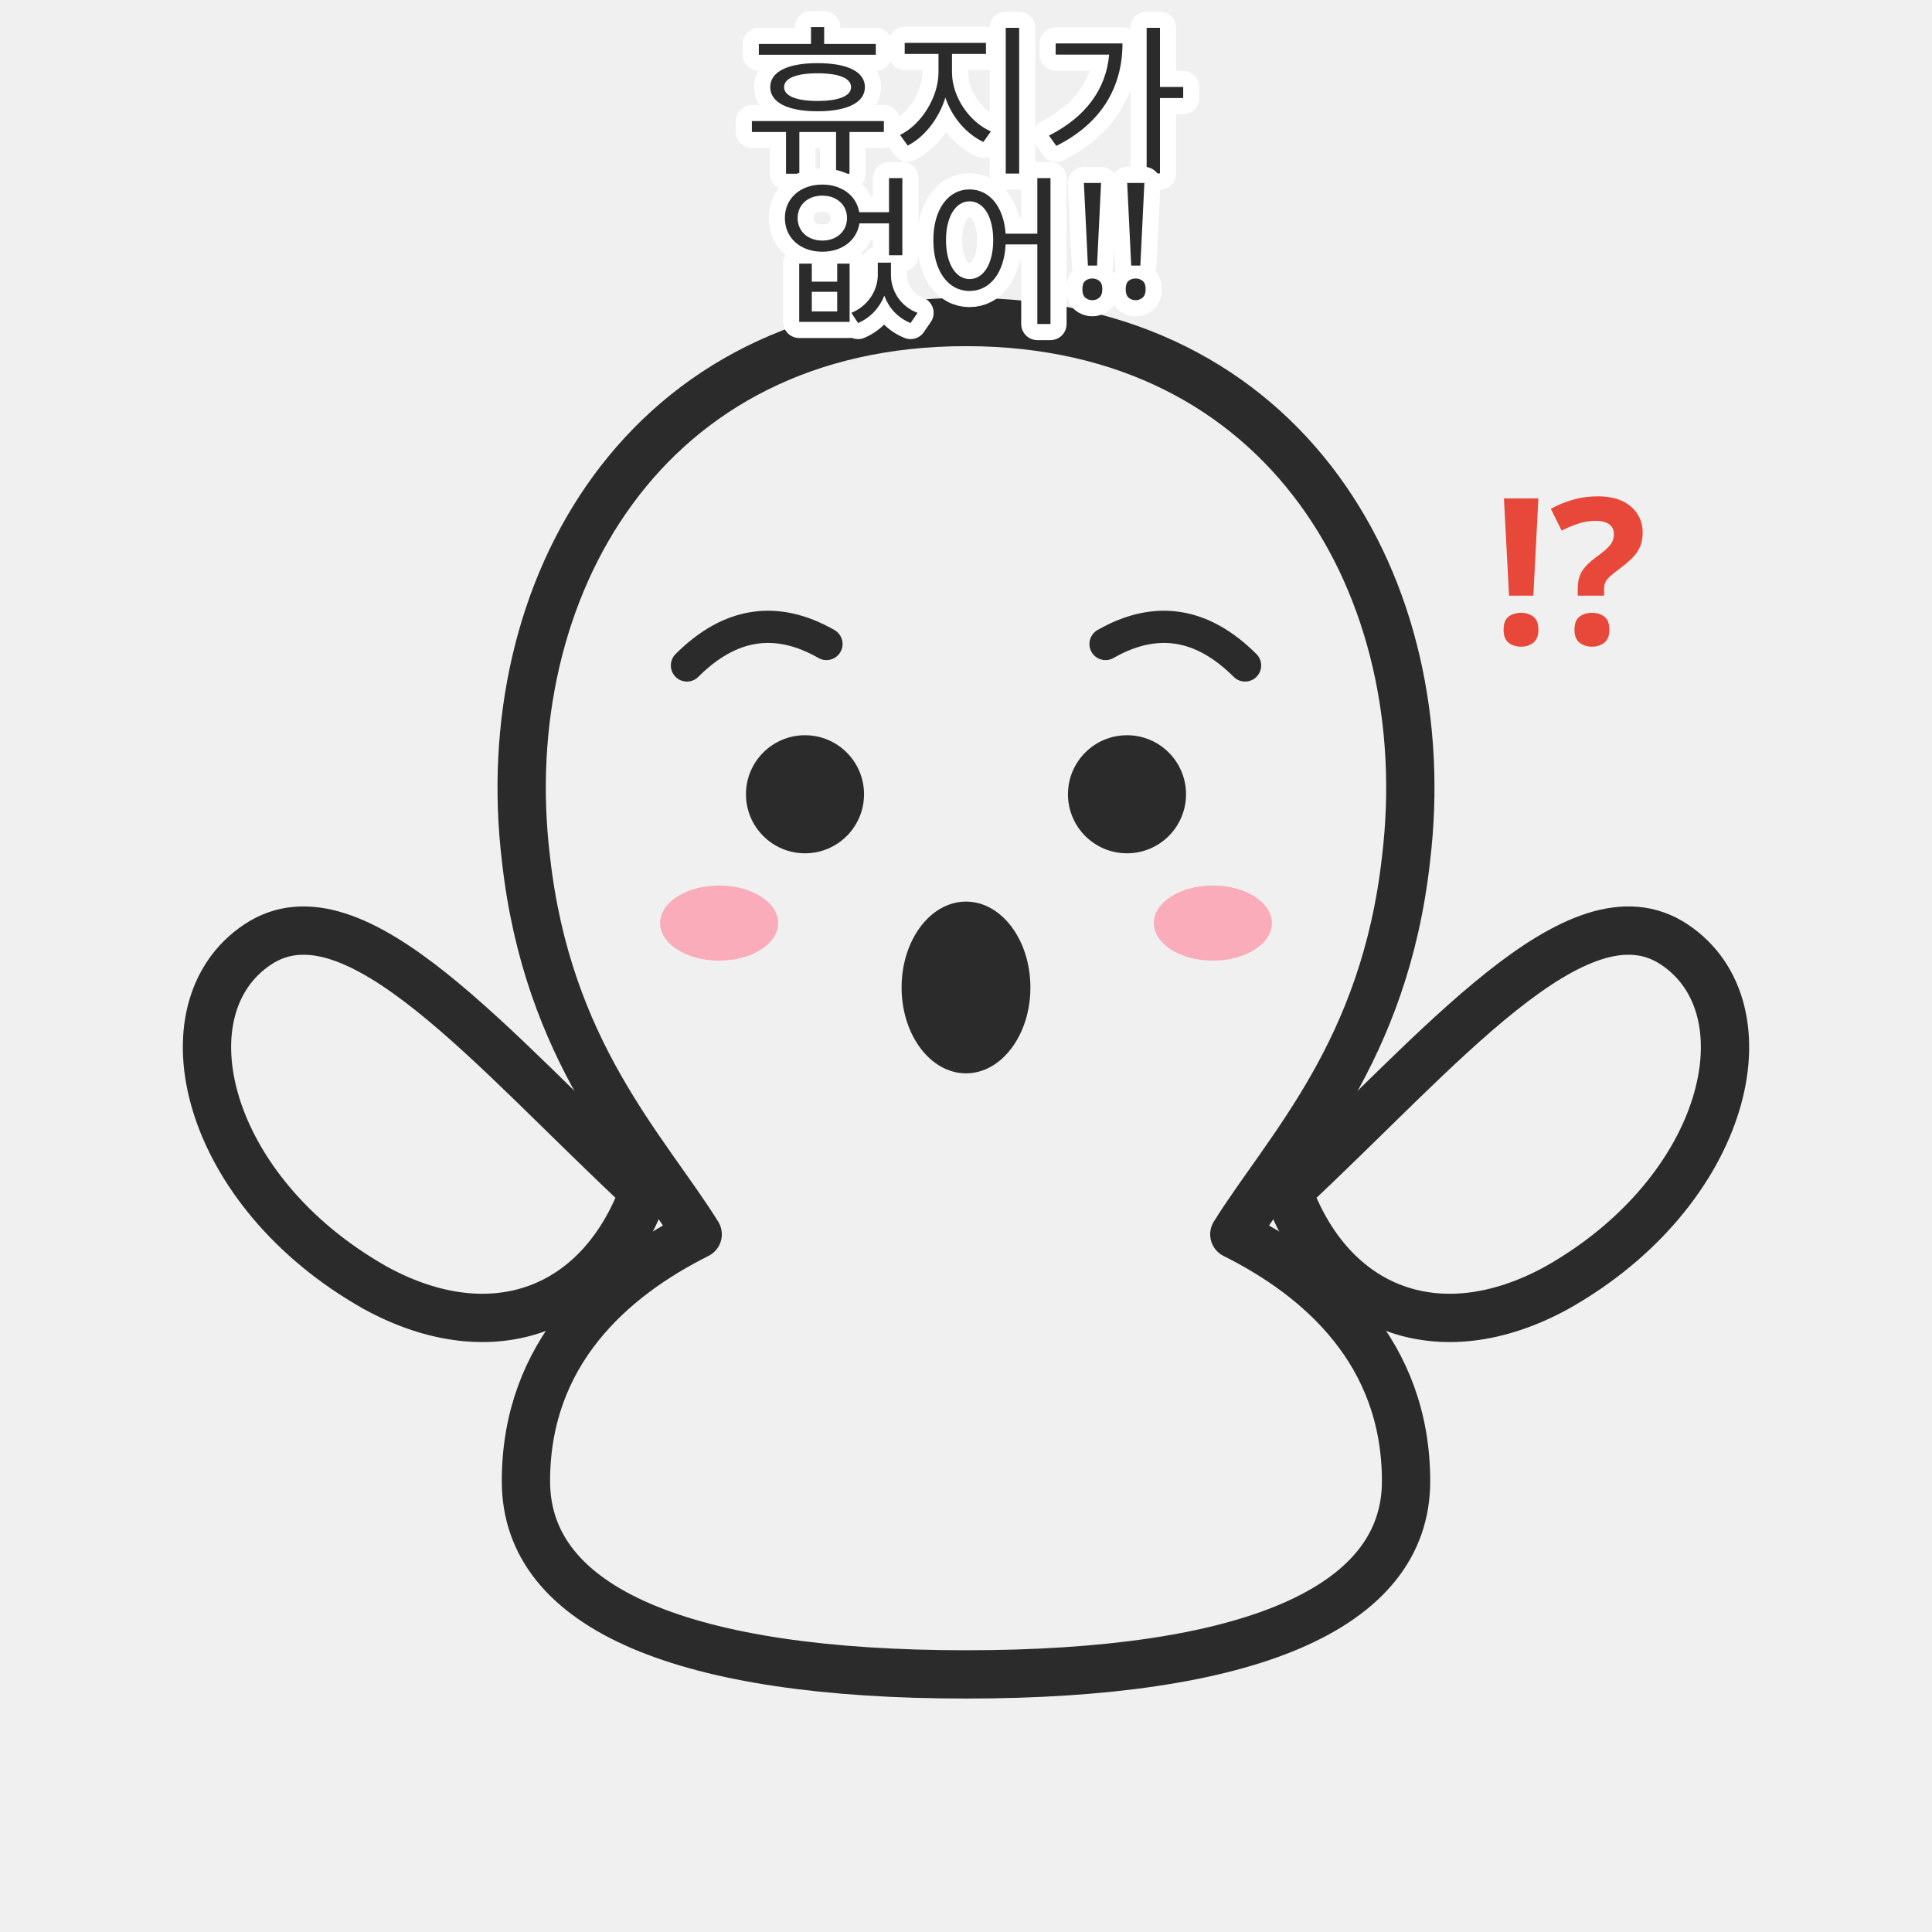
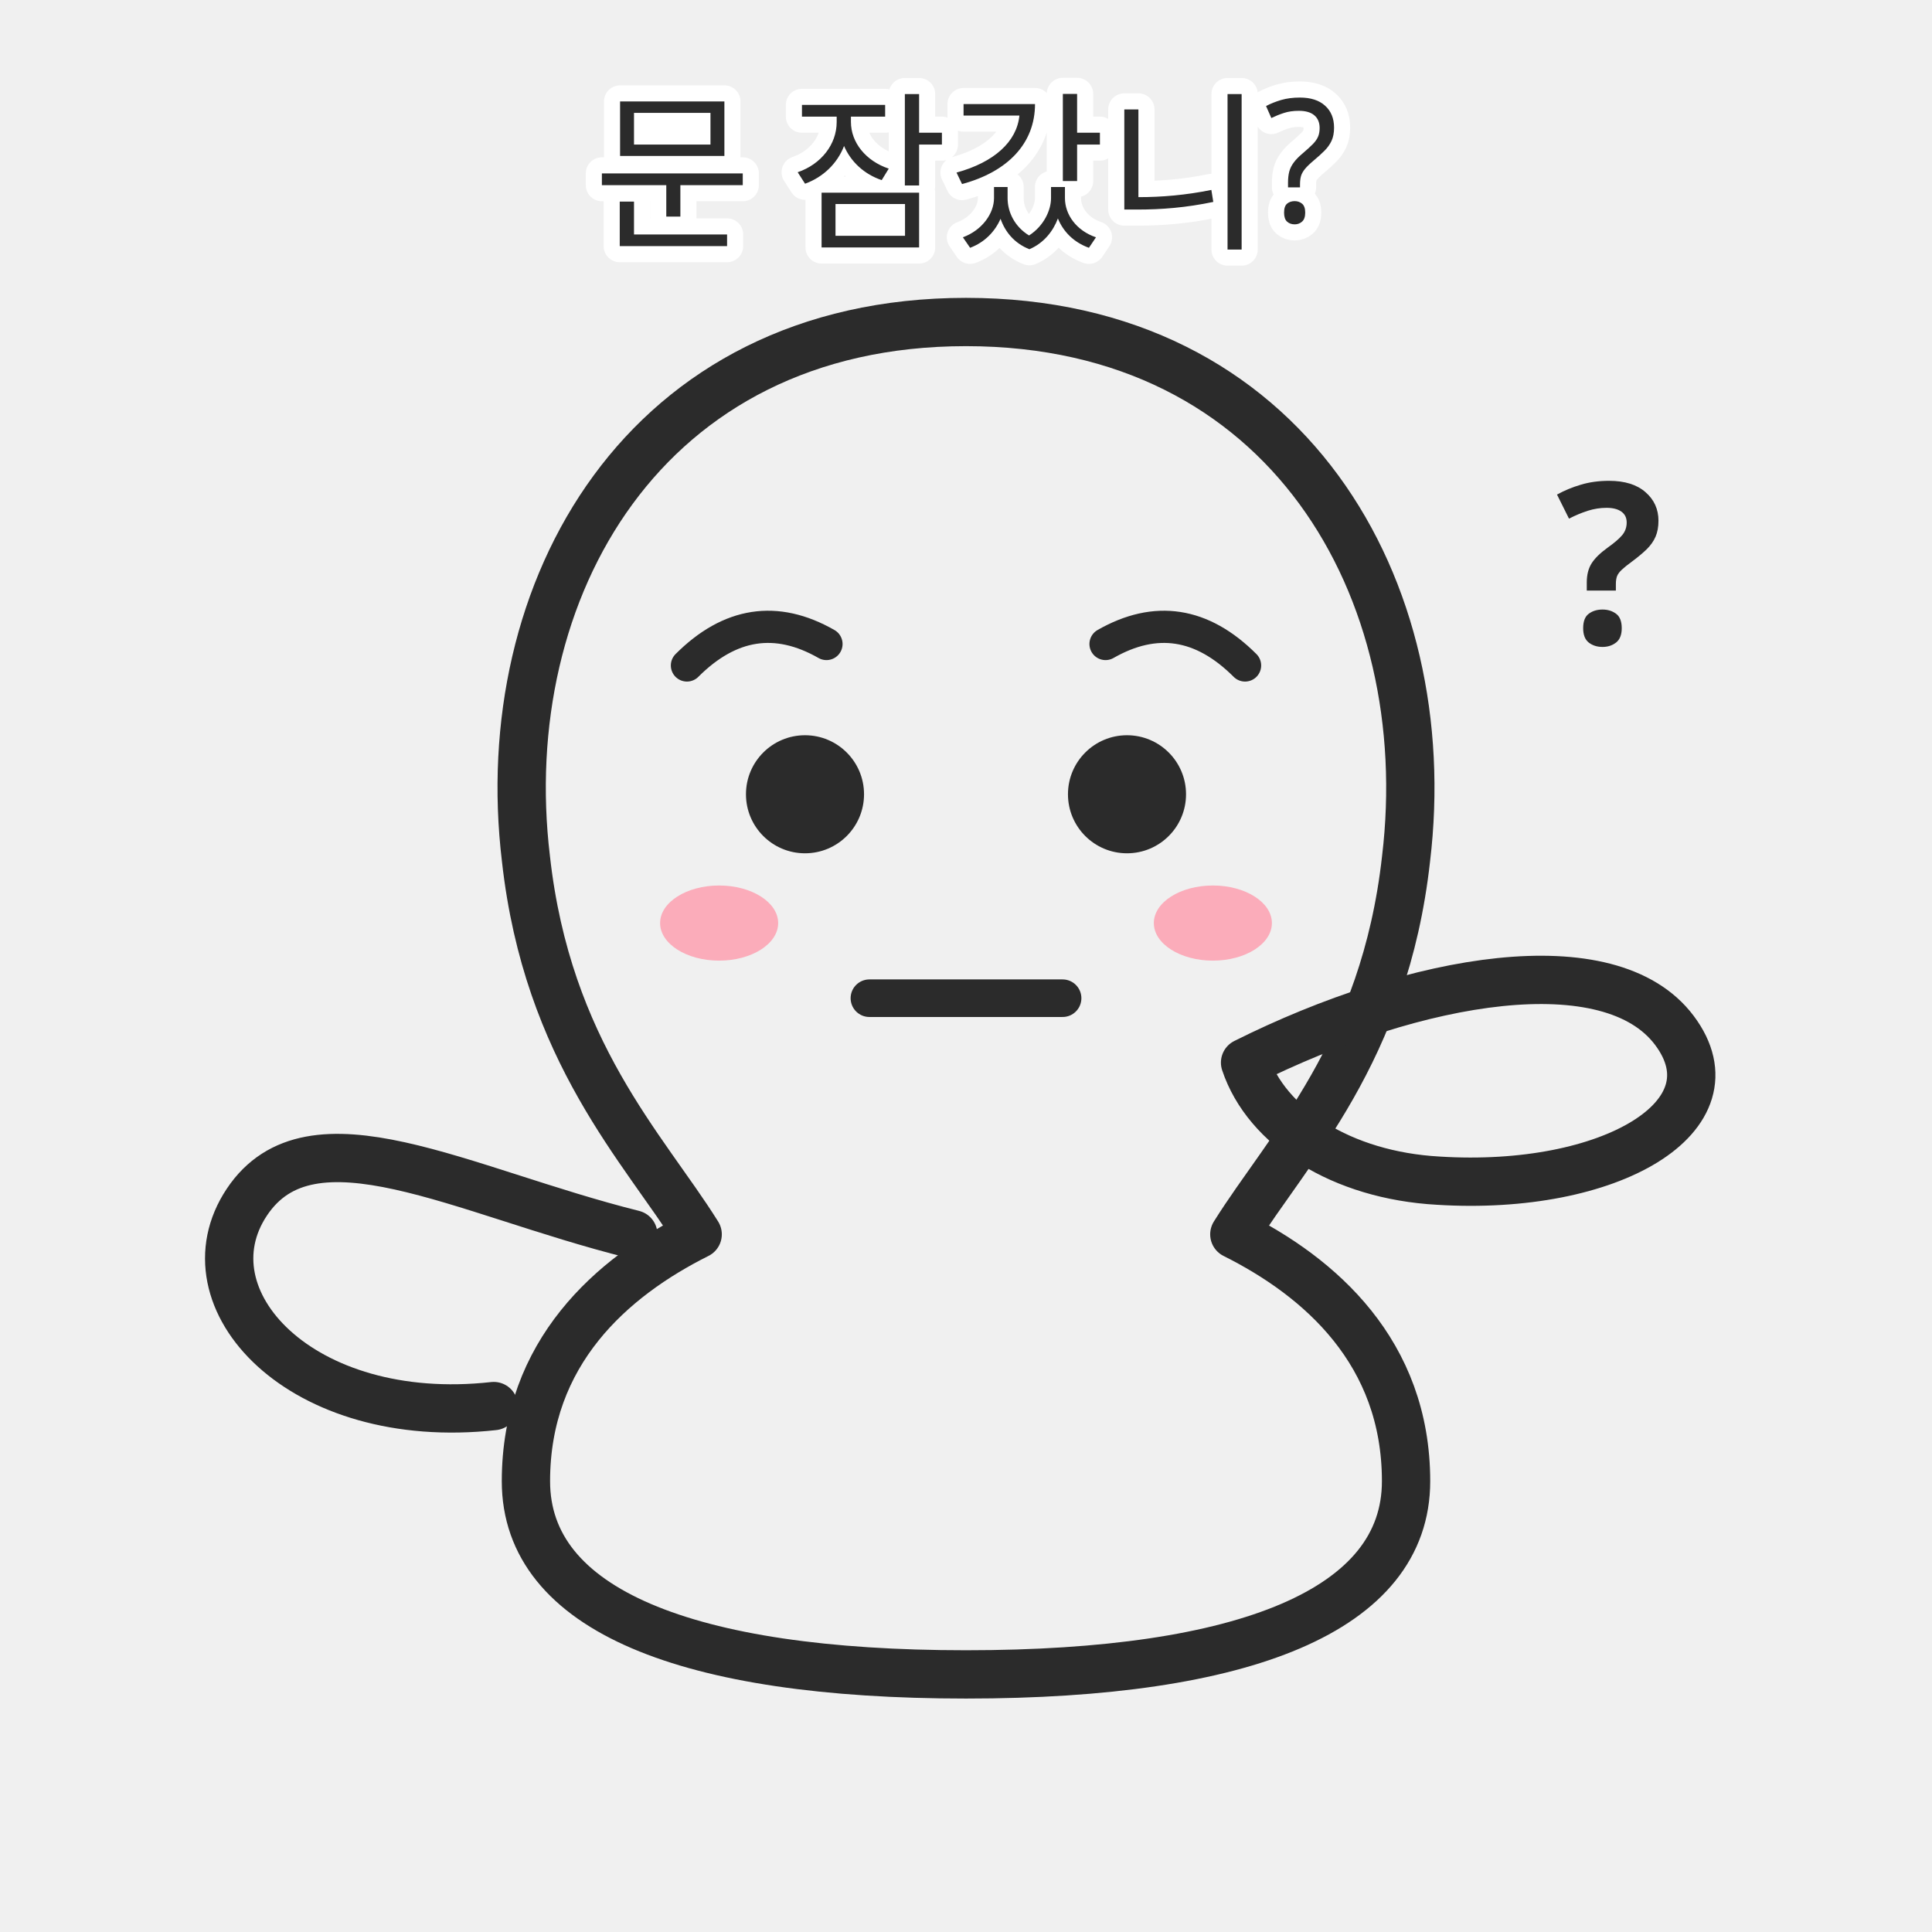
<svg xmlns="http://www.w3.org/2000/svg" width="360" height="360" viewBox="0 0 360 360">
  <g fill="none" stroke="#2B2B2B" stroke-width="9" stroke-linecap="round" stroke-linejoin="round">
    <path d="M180,60 C240,60 268,110 262,160 C258,196 240,214 230,230 C246,238 262,252 262,276 C262,300 232,312 180,312 C128,312 98,300 98,276 C98,252 114,238 130,230 C120,214 102,196 98,160 C92,110 120,60 180,60 Z" />
-     <path d="M120,222 C92,196 66,164 48,176 C30,188 38,222 70,240 C92,252 112,244 120,222 M240,222 C268,196 294,164 312,176 C330,188 322,222 290,240 C268,252 248,244 240,222" />
+     <path d="M118,230 C86,222 58,206 46,224 C34,242 56,266 92,262 M232,198 C264,182 300,176 312,192 C324,208 300,222 268,220 C250,219 236,210 232,198" />
  </g>
  <path d="M128,124 Q140,112 154,120" fill="none" stroke="#2B2B2B" stroke-width="6" stroke-linecap="round" />
  <path d="M232,124 Q220,112 206,120" fill="none" stroke="#2B2B2B" stroke-width="6" stroke-linecap="round" />
  <circle cx="150" cy="148" r="11" fill="#2B2B2B" />
  <circle cx="210" cy="148" r="11" fill="#2B2B2B" />
-   <ellipse cx="180" cy="184" rx="12" ry="16" fill="#2B2B2B" />
+   <path d="M162,186 L198,186" fill="none" stroke="#2B2B2B" stroke-width="7" stroke-linecap="round" />
  <ellipse cx="134" cy="172" rx="11" ry="7" fill="#FF8FA3" opacity="0.7" />
  <ellipse cx="226" cy="172" rx="11" ry="7" fill="#FF8FA3" opacity="0.7" />
-   <text x="278" y="120" font-size="38" font-family="sans-serif" fill="#E8483A" font-weight="bold">!?</text>
-   <text x="180" y="30" text-anchor="middle" font-family="Jua" font-size="30" fill="#2B2B2B" stroke="#ffffff" stroke-width="6" paint-order="stroke" stroke-linejoin="round">휴지가</text>
-   <text x="180" y="58" text-anchor="middle" font-family="Jua" font-size="30" fill="#2B2B2B" stroke="#ffffff" stroke-width="6" paint-order="stroke" stroke-linejoin="round">없어!!</text>
+   <text x="290" y="120" font-size="42" font-family="sans-serif" fill="#2B2B2B" font-weight="bold">?</text>
+   <text x="180" y="44" text-anchor="middle" font-family="Jua" font-size="32" fill="#2B2B2B" stroke="#ffffff" stroke-width="6" paint-order="stroke" stroke-linejoin="round">문 잠갔니?</text>
</svg>
